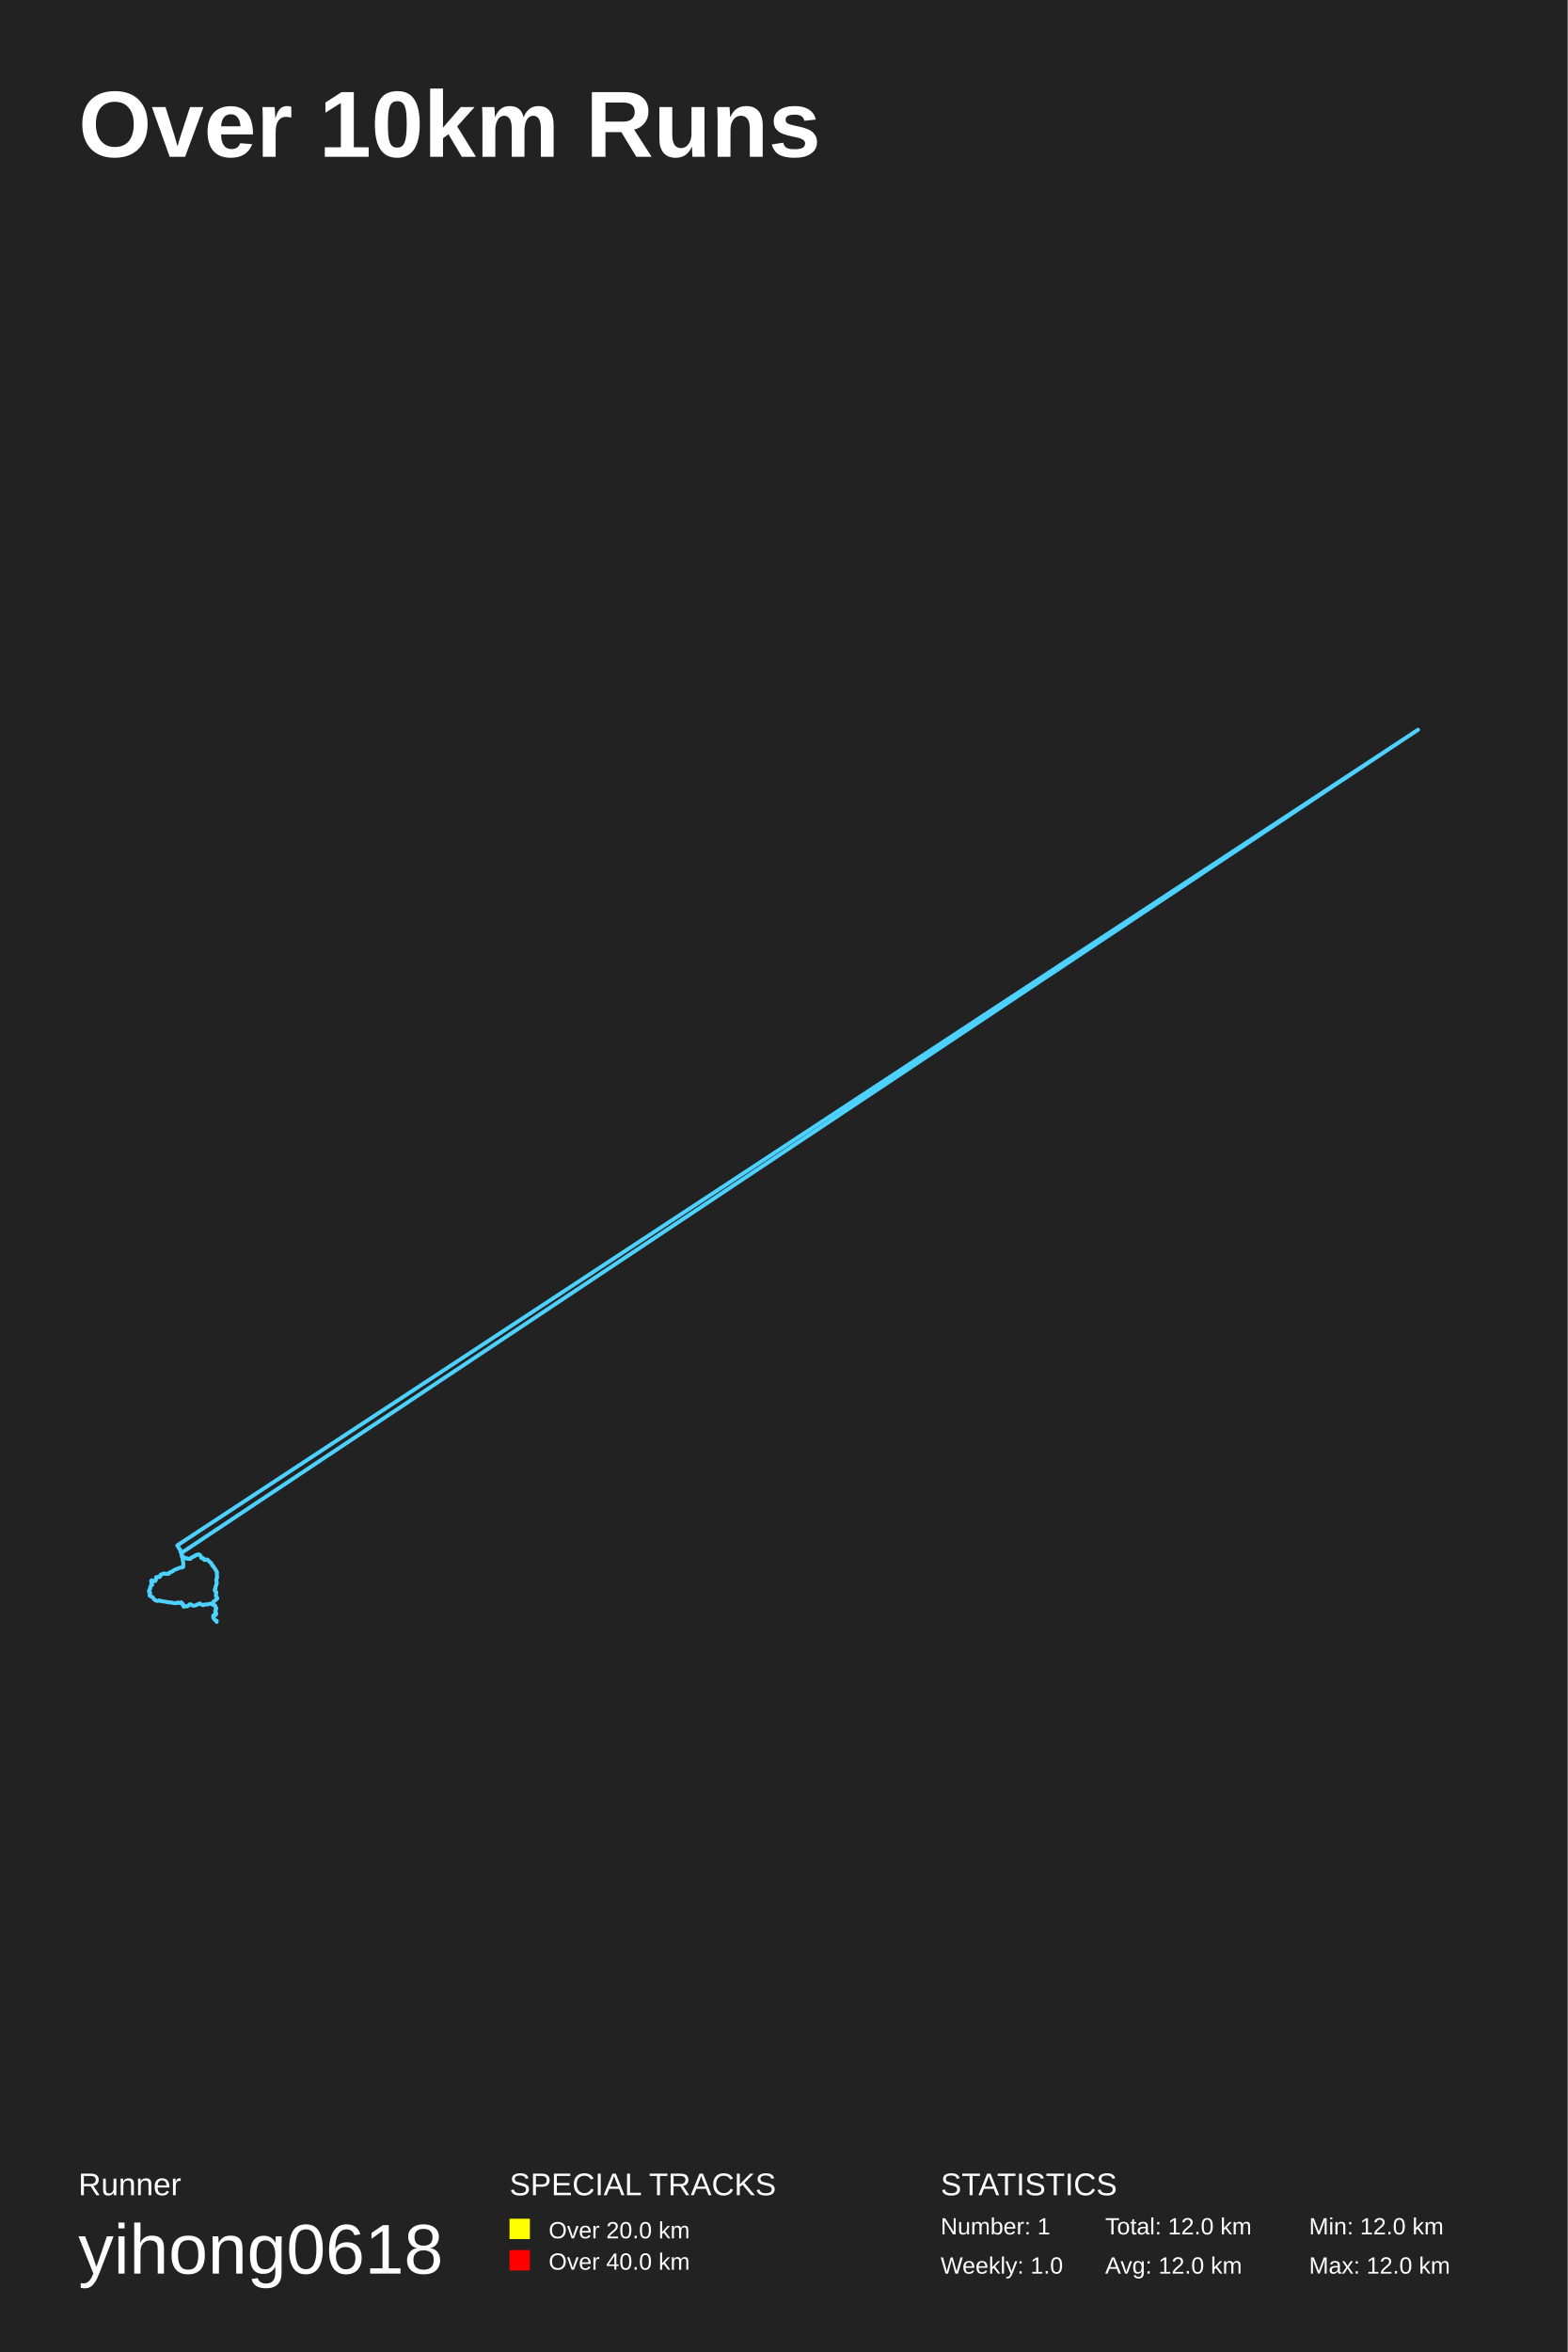
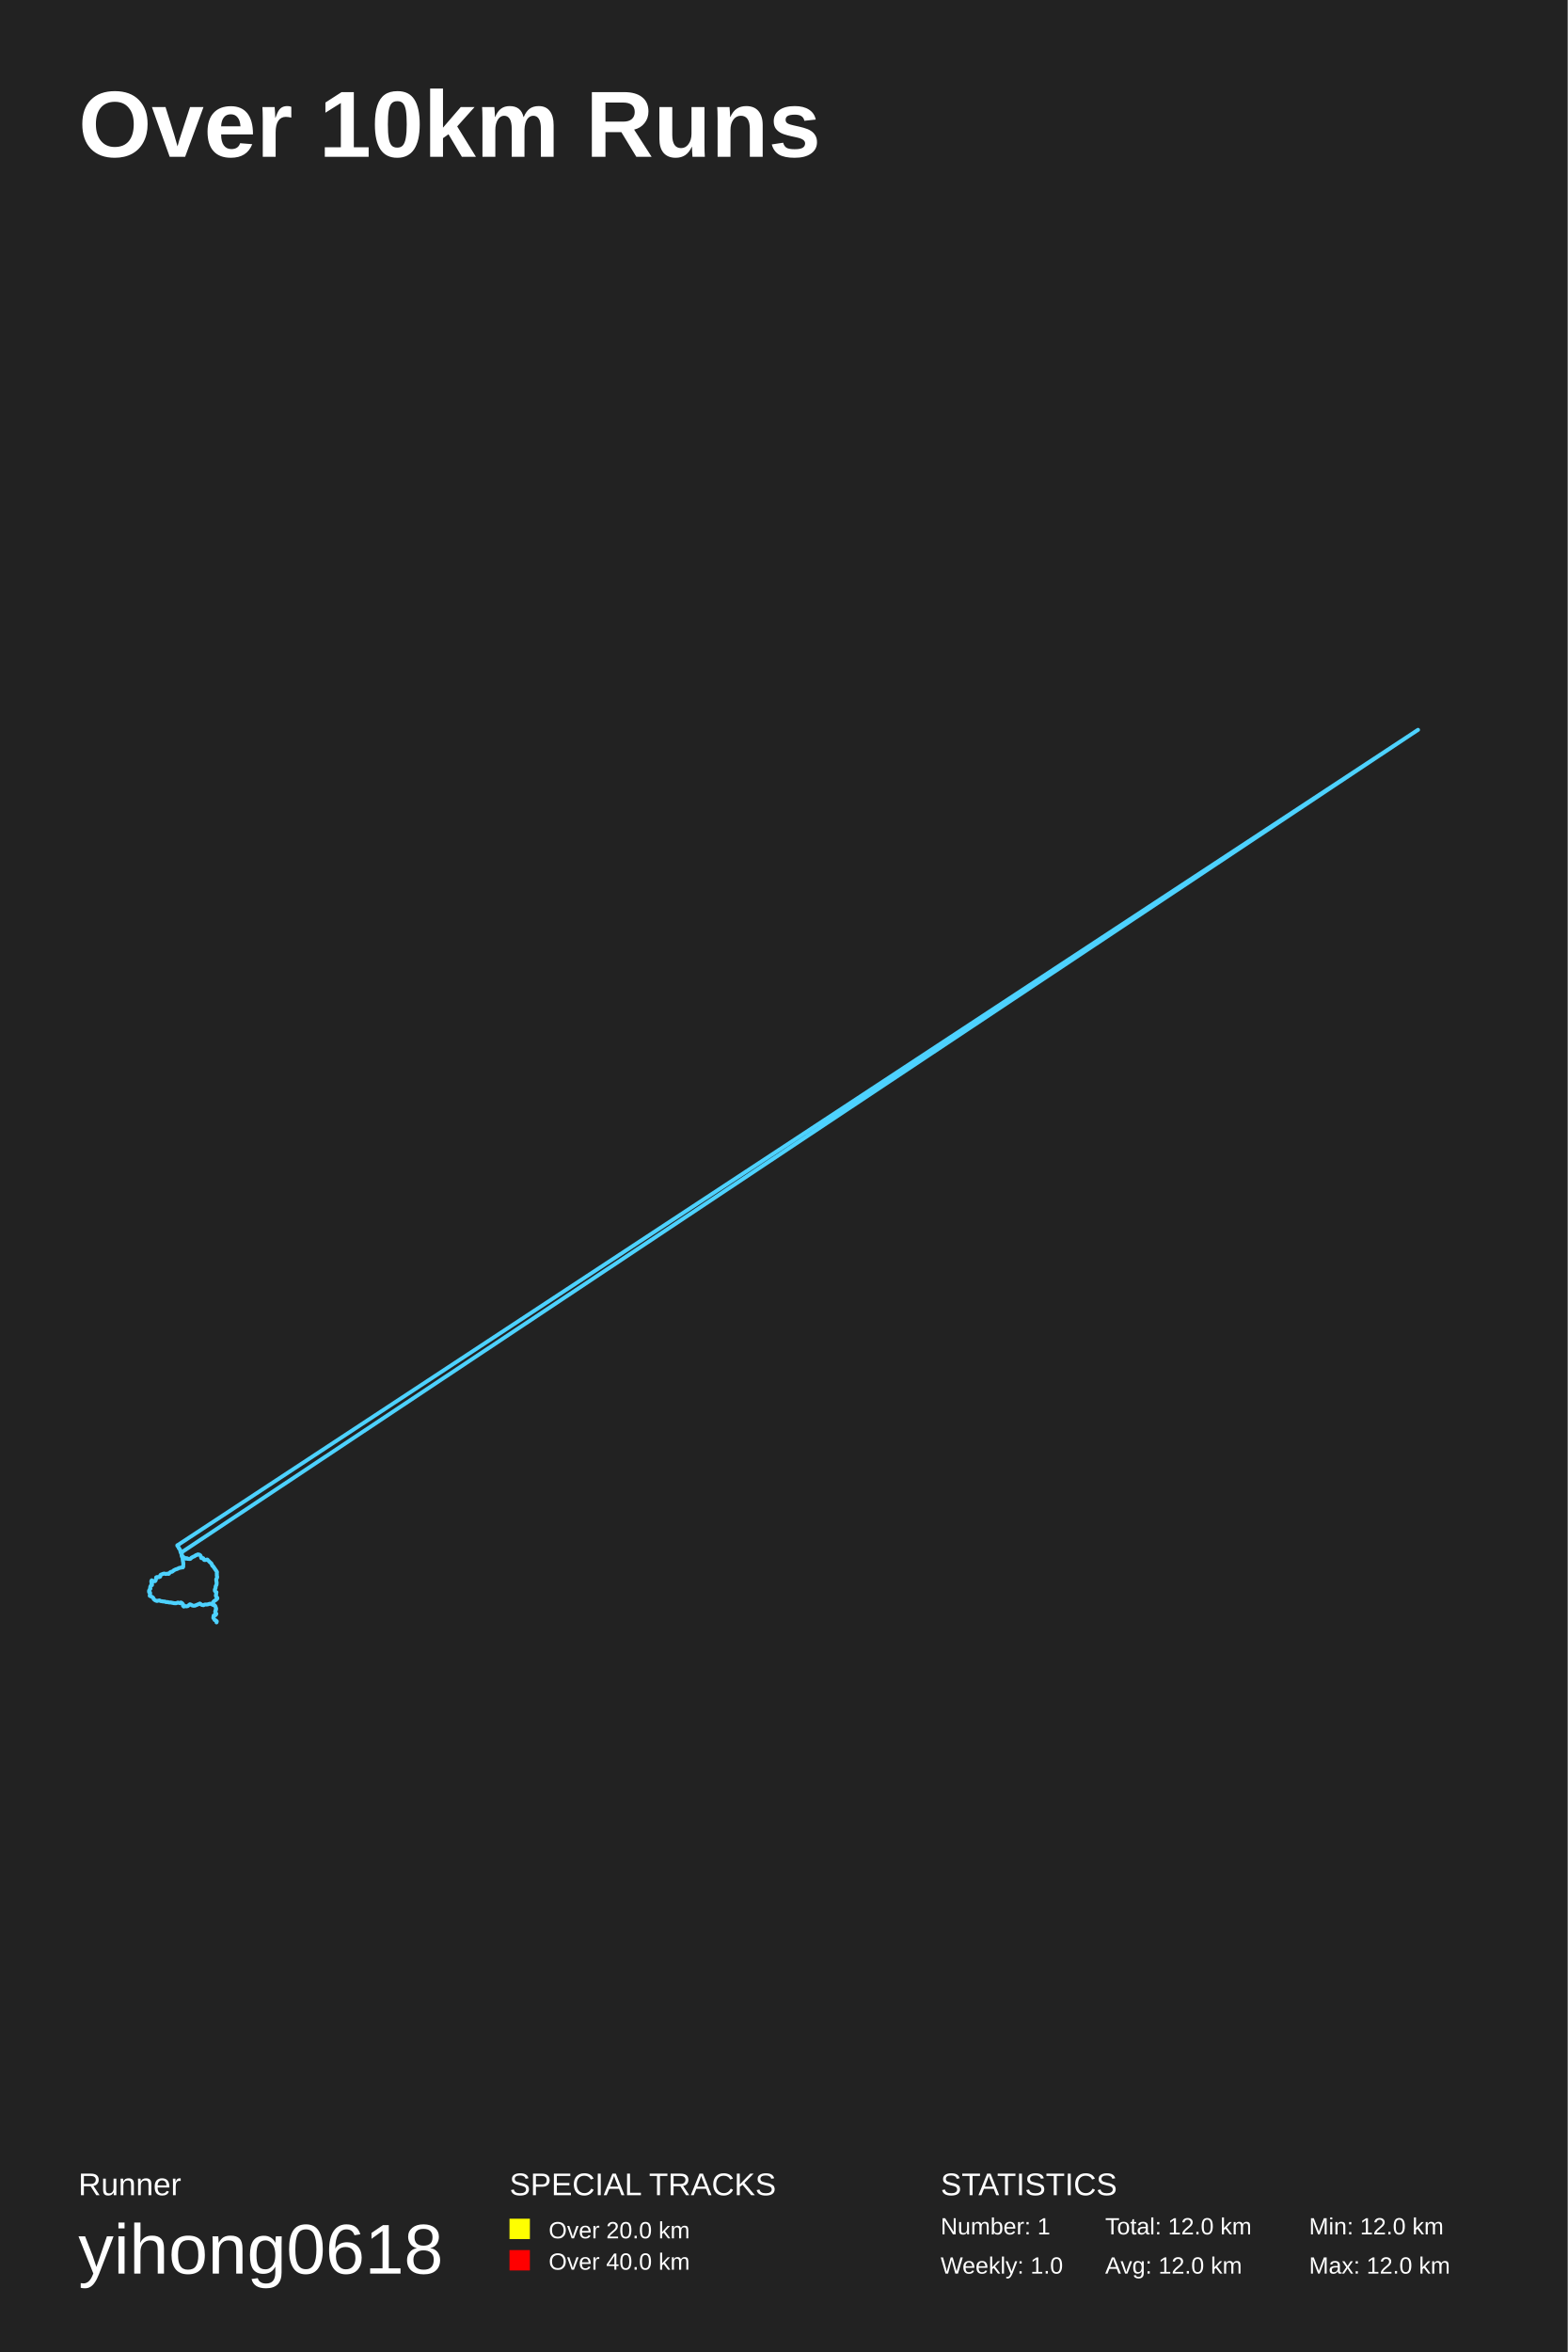
<svg xmlns="http://www.w3.org/2000/svg" baseProfile="full" height="300mm" version="1.1" viewBox="0,0,200,300" width="200mm">
  <defs />
  <rect fill="#222222" height="300" width="200" x="0" y="0" />
  <text fill="#FFFFFF" style="font-size:12px; font-family:Arial; font-weight:bold;" x="10" y="20">Over 10km Runs</text>
  <text fill="#FFFFFF" style="font-size:4px; font-family:Arial" x="10" y="280">Runner</text>
  <text fill="#FFFFFF" style="font-size:9px; font-family:Arial" x="10" y="290">yihong0618</text>
  <text fill="#FFFFFF" style="font-size:4px; font-family:Arial" x="65" y="280">SPECIAL TRACKS</text>
  <rect fill="yellow" height="2.6" width="2.6" x="65" y="283" />
  <text fill="#FFFFFF" style="font-size:3px; font-family:Arial" x="70" y="285.5">Over 20.0 km</text>
  <rect fill="red" height="2.6" width="2.6" x="65" y="287" />
  <text fill="#FFFFFF" style="font-size:3px; font-family:Arial" x="70" y="289.5">Over 40.0 km</text>
  <text fill="#FFFFFF" style="font-size:4px; font-family:Arial" x="120" y="280">STATISTICS</text>
  <text fill="#FFFFFF" style="font-size:3px; font-family:Arial" x="120" y="285">Number: 1</text>
  <text fill="#FFFFFF" style="font-size:3px; font-family:Arial" x="120" y="290">Weekly: 1.0</text>
  <text fill="#FFFFFF" style="font-size:3px; font-family:Arial" x="141" y="285">Total: 12.0 km</text>
  <text fill="#FFFFFF" style="font-size:3px; font-family:Arial" x="141" y="290">Avg: 12.0 km</text>
  <text fill="#FFFFFF" style="font-size:3px; font-family:Arial" x="167" y="285">Min: 12.0 km</text>
  <text fill="#FFFFFF" style="font-size:3px; font-family:Arial" x="167" y="290">Max: 12.0 km</text>
-   <polyline fill="none" opacity="1" points="27.205,206.068 27.367,206.042 27.49,206.011 27.566,205.853 27.528,205.763 27.443,205.668 27.471,205.552 27.471,205.41 27.538,205.305 27.561,205.178 27.552,205.057 27.471,204.952 27.447,204.825 27.362,204.731 27.219,204.704 27.229,204.715 27.253,204.715 27.234,204.72 27.219,204.72 27.229,204.715 27.219,204.72 27.21,204.725 27.214,204.731 27.214,204.725 27.124,204.599 27.134,204.494 27.162,204.415 27.224,204.32 27.281,204.251 27.343,204.209 27.443,204.135 27.547,204.062 27.642,203.951 27.704,203.898 27.718,203.809 27.661,203.73 27.58,203.661 27.547,203.535 27.552,203.43 27.566,203.335 27.571,203.24 27.614,203.113 27.533,203.024 27.476,202.987 27.443,202.934 27.386,202.824 27.443,202.655 27.5,202.581 27.485,202.46 27.509,202.318 27.585,202.197 27.623,202.092 27.633,201.976 27.656,201.865 27.618,201.77 27.628,201.675 27.599,201.596 27.595,201.486 27.642,201.328 27.699,201.228 27.699,201.122 27.671,201.006 27.675,200.88 27.661,200.754 27.69,200.553 27.666,200.49 27.181,199.732 27.119,199.726 27.062,199.674 27.039,199.595 27.029,199.516 27.005,199.5 26.982,199.426 26.929,199.373 26.877,199.31 26.811,199.284 26.763,199.247 26.716,199.184 26.663,199.126 26.549,199.036 26.502,198.952 26.435,198.915 26.359,198.931 26.25,198.952 26.188,198.978 26.079,198.978 26.017,198.915 25.979,198.82 25.946,198.752 25.856,198.725 25.746,198.757 25.699,198.704 25.708,198.683 25.732,198.683 25.713,198.699 25.694,198.72 25.68,198.699 25.675,198.71 25.689,198.71 25.694,198.704 25.685,198.699 25.699,198.673 25.694,198.662 25.623,198.562 25.609,198.499 25.571,198.404 25.552,198.378 25.523,198.351 25.447,198.325 25.4,198.278 25.333,198.293 25.29,198.262 25.262,198.267 25.233,198.272 25.148,198.299 25.1,198.341 25.053,198.362 24.982,198.362 24.944,198.399 24.848,198.436 24.82,198.488 24.772,198.504 24.72,198.531 24.658,198.552 24.597,198.588 24.516,198.631 24.426,198.662 24.354,198.752 24.278,198.836 24.188,198.836 24.131,198.826 24.027,198.836 23.965,198.82 23.96,198.81 23.965,198.799 23.965,198.82 23.97,198.81 23.913,198.81 23.865,198.762 23.808,198.741 23.756,198.789 23.684,198.736 23.618,198.725 23.547,198.752 23.48,198.657 23.428,198.599 23.361,198.562 23.347,198.562 23.338,198.546 23.285,198.473 23.224,198.436 23.19,198.457 23.195,198.452 23.181,198.42 23.176,198.357 23.2,198.283 23.2,198.214 23.133,198.167 23.114,198.12 23.086,198.051 23.053,197.998 23.029,197.909 23.01,197.814 22.991,197.651 22.92,197.609 22.882,197.519 22.815,197.477 22.801,197.419 22.768,197.329 22.696,197.25 22.682,197.182 22.663,197.166 22.625,197.161 22.635,197.166 22.644,197.177 22.63,197.166 22.644,197.161 22.644,197.161 22.658,197.161 22.706,197.077 22.692,197.087 22.654,197.108 22.639,197.103 22.625,197.113 22.616,197.124 22.625,197.113 22.625,197.108 22.63,197.108 22.63,197.098 22.63,197.103 22.644,197.098 180.91,93.084 180.815,93.142 180.815,93.142 180.815,93.142 180.815,93.142 180.724,93.2 180.629,93.258 23.119,198.099 23.162,198.193 23.181,198.288 23.171,198.388 23.181,198.488 23.224,198.578 23.281,198.662 23.304,198.783 23.304,198.905 23.314,199.036 23.357,199.189 23.376,199.326 23.38,199.426 23.385,199.579 23.366,199.716 23.38,199.795 23.347,199.884 23.195,199.937 23.048,199.948 22.929,199.974 22.815,200.011 22.696,200.074 22.573,200.111 22.449,200.153 22.373,200.185 22.273,200.237 22.174,200.29 22.093,200.343 22.064,200.39 22.05,200.401 22.05,200.406 21.998,200.437 21.931,200.474 21.851,200.49 21.756,200.511 21.665,200.574 21.618,200.606 21.589,200.68 21.528,200.738 21.423,200.727 21.347,200.711 21.238,200.743 21.147,200.759 21.057,200.738 20.972,200.701 20.877,200.706 20.805,200.738 20.753,200.754 20.687,200.806 20.592,200.817 20.501,200.848 20.459,200.917 20.425,201.001 20.44,201.07 20.397,201.117 20.354,201.138 20.321,201.159 20.259,201.164 20.159,201.159 20.088,201.138 19.983,201.164 19.907,201.196 19.926,201.233 19.936,201.301 19.926,201.365 19.898,201.412 19.893,201.449 19.888,201.486 19.865,201.565 19.812,201.654 19.698,201.639 19.622,201.675 19.575,201.691 19.494,201.749 19.428,201.723 19.404,201.675 19.366,201.686 19.337,201.654 19.318,201.628 19.352,201.602 19.371,201.56 19.38,201.575 19.328,201.607 19.276,201.654 19.333,201.781 19.309,201.944 19.38,202.049 19.418,202.16 19.314,202.202 19.223,202.313 19.152,202.455 19.176,202.592 19.105,202.734 19.019,202.861 19.005,203.04 19.1,203.082 19.162,203.171 19.133,203.256 19.124,203.356 19.081,203.519 19.181,203.577 19.266,203.635 19.399,203.682 19.523,203.772 19.575,203.909 19.694,204.025 19.841,204.125 19.988,204.183 20.126,204.204 20.292,204.125 20.425,204.177 20.582,204.214 20.748,204.251 20.934,204.267 21.01,204.278 21.138,204.309 21.247,204.336 21.366,204.341 21.475,204.372 21.623,204.393 21.746,204.383 21.893,204.409 22.003,204.436 22.131,204.472 22.264,204.478 22.43,204.488 22.573,204.441 22.687,204.388 22.787,204.436 22.924,204.472 23.043,204.42 23.129,204.378 23.2,204.483 23.333,204.583 23.319,204.736 23.404,204.831 23.442,204.941 23.561,204.831 23.746,204.899 23.922,204.868 24.065,204.762 24.188,204.636 24.369,204.641 24.478,204.741 24.611,204.794 24.839,204.799 24.934,204.767 25.072,204.72 25.195,204.641 25.347,204.625 25.471,204.515 25.575,204.588 25.713,204.662 25.813,204.71 25.927,204.746 26.027,204.694 26.146,204.657 26.298,204.641 26.44,204.662 26.568,204.615 26.673,204.578 26.768,204.551 26.906,204.562 27.034,204.625 27.167,204.646 27.243,204.683 27.376,204.731 27.471,204.841 27.485,204.994 27.585,205.094 27.566,205.252 27.523,205.384 27.514,205.542 27.462,205.689 27.595,205.8 27.566,205.926 27.457,206.016 27.324,206.053 27.229,206.195 27.2,206.332 27.295,206.458 27.367,206.595 27.504,206.674 27.642,206.753 27.637,206.88" stroke="#4DD2FF" stroke-dasharray="none" stroke-linecap="round" stroke-linejoin="round" stroke-width="0.5" />
+   <polyline fill="none" opacity="1" points="27.257,206.066 27.395,206.045 27.519,205.976 27.552,205.824 27.5,205.76 27.457,205.644 27.462,205.523 27.5,205.392 27.542,205.265 27.571,205.155 27.523,205.049 27.49,204.923 27.428,204.807 27.333,204.723 27.224,204.723 27.219,204.723 27.248,204.723 27.214,204.723 27.224,204.733 27.224,204.723 27.214,204.738 27.214,204.733 27.214,204.728 27.195,204.723 27.134,204.565 27.148,204.48 27.172,204.38 27.243,204.307 27.305,204.238 27.357,204.185 27.471,204.127 27.566,204.048 27.671,203.948 27.728,203.88 27.718,203.796 27.633,203.722 27.571,203.632 27.533,203.495 27.566,203.416 27.58,203.327 27.571,203.206 27.618,203.095 27.504,203.027 27.481,202.984 27.414,202.916 27.405,202.774 27.457,202.642 27.509,202.552 27.504,202.426 27.528,202.289 27.609,202.184 27.628,202.063 27.637,201.957 27.642,201.852 27.618,201.752 27.609,201.657 27.595,201.573 27.58,201.441 27.656,201.304 27.699,201.199 27.704,201.099 27.656,200.983 27.671,200.856 27.656,200.714 27.68,200.524 27.671,200.488 27.167,199.75 27.091,199.718 27.072,199.655 27.024,199.587 27.015,199.513 27.001,199.492 26.967,199.418 26.906,199.376 26.858,199.318 26.792,199.271 26.768,199.26 26.701,199.171 26.635,199.107 26.535,199.023 26.473,198.934 26.412,198.918 26.331,198.955 26.236,198.97 26.16,198.986 26.051,198.976 25.998,198.897 25.96,198.807 25.922,198.749 25.822,198.733 25.727,198.749 25.708,198.702 25.708,198.681 25.732,198.691 25.732,198.681 25.694,198.702 25.68,198.696 25.685,198.707 25.675,198.728 25.68,198.707 25.699,198.702 25.699,198.696 25.656,198.633 25.623,198.538 25.609,198.48 25.566,198.407 25.547,198.386 25.509,198.354 25.442,198.307 25.381,198.286 25.305,198.286 25.281,198.275 25.252,198.264 25.2,198.286 25.134,198.322 25.086,198.359 25.029,198.349 24.977,198.38 24.915,198.428 24.848,198.454 24.801,198.512 24.758,198.517 24.706,198.554 24.654,198.554 24.578,198.607 24.492,198.649 24.407,198.702 24.331,198.797 24.255,198.844 24.155,198.849 24.112,198.839 24.008,198.833 23.946,198.833 23.974,198.812 23.965,198.807 23.984,198.818 23.946,198.833 23.913,198.812 23.851,198.754 23.794,198.754 23.723,198.812 23.67,198.733 23.599,198.744 23.528,198.733 23.456,198.649 23.409,198.596 23.357,198.565 23.347,198.575 23.323,198.528 23.266,198.459 23.2,198.449 23.195,198.454 23.209,198.449 23.167,198.417 23.181,198.338 23.2,198.27 23.181,198.217 23.119,198.149 23.105,198.106 23.072,198.054 23.048,197.985 23.019,197.896 23.005,197.811 22.967,197.653 22.901,197.595 22.882,197.532 22.81,197.474 22.806,197.401 22.749,197.316 22.682,197.237 22.677,197.174 22.663,197.174 22.635,197.179 22.644,197.179 22.644,197.179 22.635,197.174 22.644,197.179 22.644,197.169 22.682,197.148 22.701,197.095 22.692,197.1 22.62,197.1 22.63,197.116 22.62,197.116 22.62,197.127 22.625,197.121 22.625,197.121 22.63,197.111 22.639,197.1 22.639,197.111 22.635,197.106 180.91,93.091 180.815,93.15 180.815,93.15 180.815,93.15 180.815,93.15 180.724,93.208 23.091,198.054 23.119,198.164 23.195,198.217 23.181,198.317 23.181,198.412 23.195,198.528 23.247,198.607 23.285,198.702 23.3,198.828 23.314,198.934 23.333,199.102 23.366,199.239 23.376,199.365 23.39,199.471 23.38,199.624 23.366,199.745 23.38,199.819 23.323,199.924 23.148,199.929 23.019,199.971 22.901,199.982 22.787,200.029 22.658,200.098 22.544,200.14 22.425,200.171 22.354,200.208 22.254,200.256 22.15,200.314 22.102,200.356 22.05,200.414 22.05,200.409 22.031,200.414 21.993,200.461 21.917,200.482 21.813,200.488 21.737,200.535 21.656,200.593 21.613,200.635 21.57,200.719 21.49,200.756 21.409,200.725 21.314,200.725 21.209,200.756 21.114,200.761 21.029,200.73 20.953,200.709 20.858,200.73 20.805,200.746 20.734,200.767 20.658,200.809 20.563,200.835 20.492,200.867 20.444,200.946 20.421,201.03 20.44,201.099 20.387,201.125 20.349,201.146 20.311,201.157 20.235,201.178 20.135,201.162 20.059,201.146 19.95,201.178 19.912,201.209 19.931,201.251 19.926,201.325 19.922,201.383 19.893,201.425 19.879,201.467 19.874,201.509 19.855,201.594 19.774,201.683 19.675,201.657 19.603,201.694 19.537,201.71 19.466,201.762 19.428,201.725 19.39,201.683 19.371,201.689 19.342,201.641 19.328,201.631 19.375,201.583 19.361,201.567 19.333,201.604 19.318,201.62 19.299,201.71 19.323,201.841 19.323,201.994 19.404,202.094 19.385,202.189 19.261,202.231 19.185,202.363 19.147,202.516 19.19,202.626 19.071,202.779 19.01,202.911 19.024,203.084 19.124,203.111 19.162,203.2 19.147,203.29 19.119,203.39 19.105,203.553 19.195,203.59 19.314,203.653 19.418,203.696 19.556,203.817 19.599,203.948 19.713,204.064 19.879,204.159 20.031,204.206 20.154,204.17 20.34,204.138 20.473,204.212 20.644,204.238 20.796,204.264 20.967,204.28 21.043,204.285 21.157,204.338 21.276,204.343 21.409,204.349 21.528,204.386 21.651,204.401 21.794,204.396 21.922,204.433 22.026,204.444 22.155,204.48 22.297,204.491 22.463,204.496 22.601,204.444 22.706,204.407 22.829,204.449 22.967,204.486 23.062,204.401 23.133,204.422 23.233,204.496 23.357,204.638 23.333,204.786 23.404,204.881 23.452,204.918 23.623,204.854 23.78,204.891 23.965,204.854 24.103,204.728 24.226,204.633 24.397,204.691 24.497,204.77 24.677,204.812 24.867,204.807 24.967,204.76 25.1,204.712 25.238,204.644 25.395,204.596 25.49,204.533 25.609,204.607 25.732,204.702 25.837,204.723 25.965,204.744 26.051,204.686 26.193,204.654 26.34,204.659 26.478,204.649 26.602,204.612 26.706,204.58 26.801,204.554 26.948,204.591 27.067,204.649 27.191,204.675 27.286,204.696 27.4,204.77 27.481,204.896 27.519,205.028 27.566,205.16 27.566,205.302 27.504,205.429 27.495,205.587 27.481,205.734 27.599,205.839 27.547,205.961 27.414,206.05 27.286,206.097 27.229,206.224 27.219,206.377 27.319,206.503 27.381,206.629 27.547,206.698 27.656,206.803 27.623,206.935" stroke="#4DD2FF" stroke-dasharray="none" stroke-linecap="round" stroke-linejoin="round" stroke-width="0.5" />
</svg>
